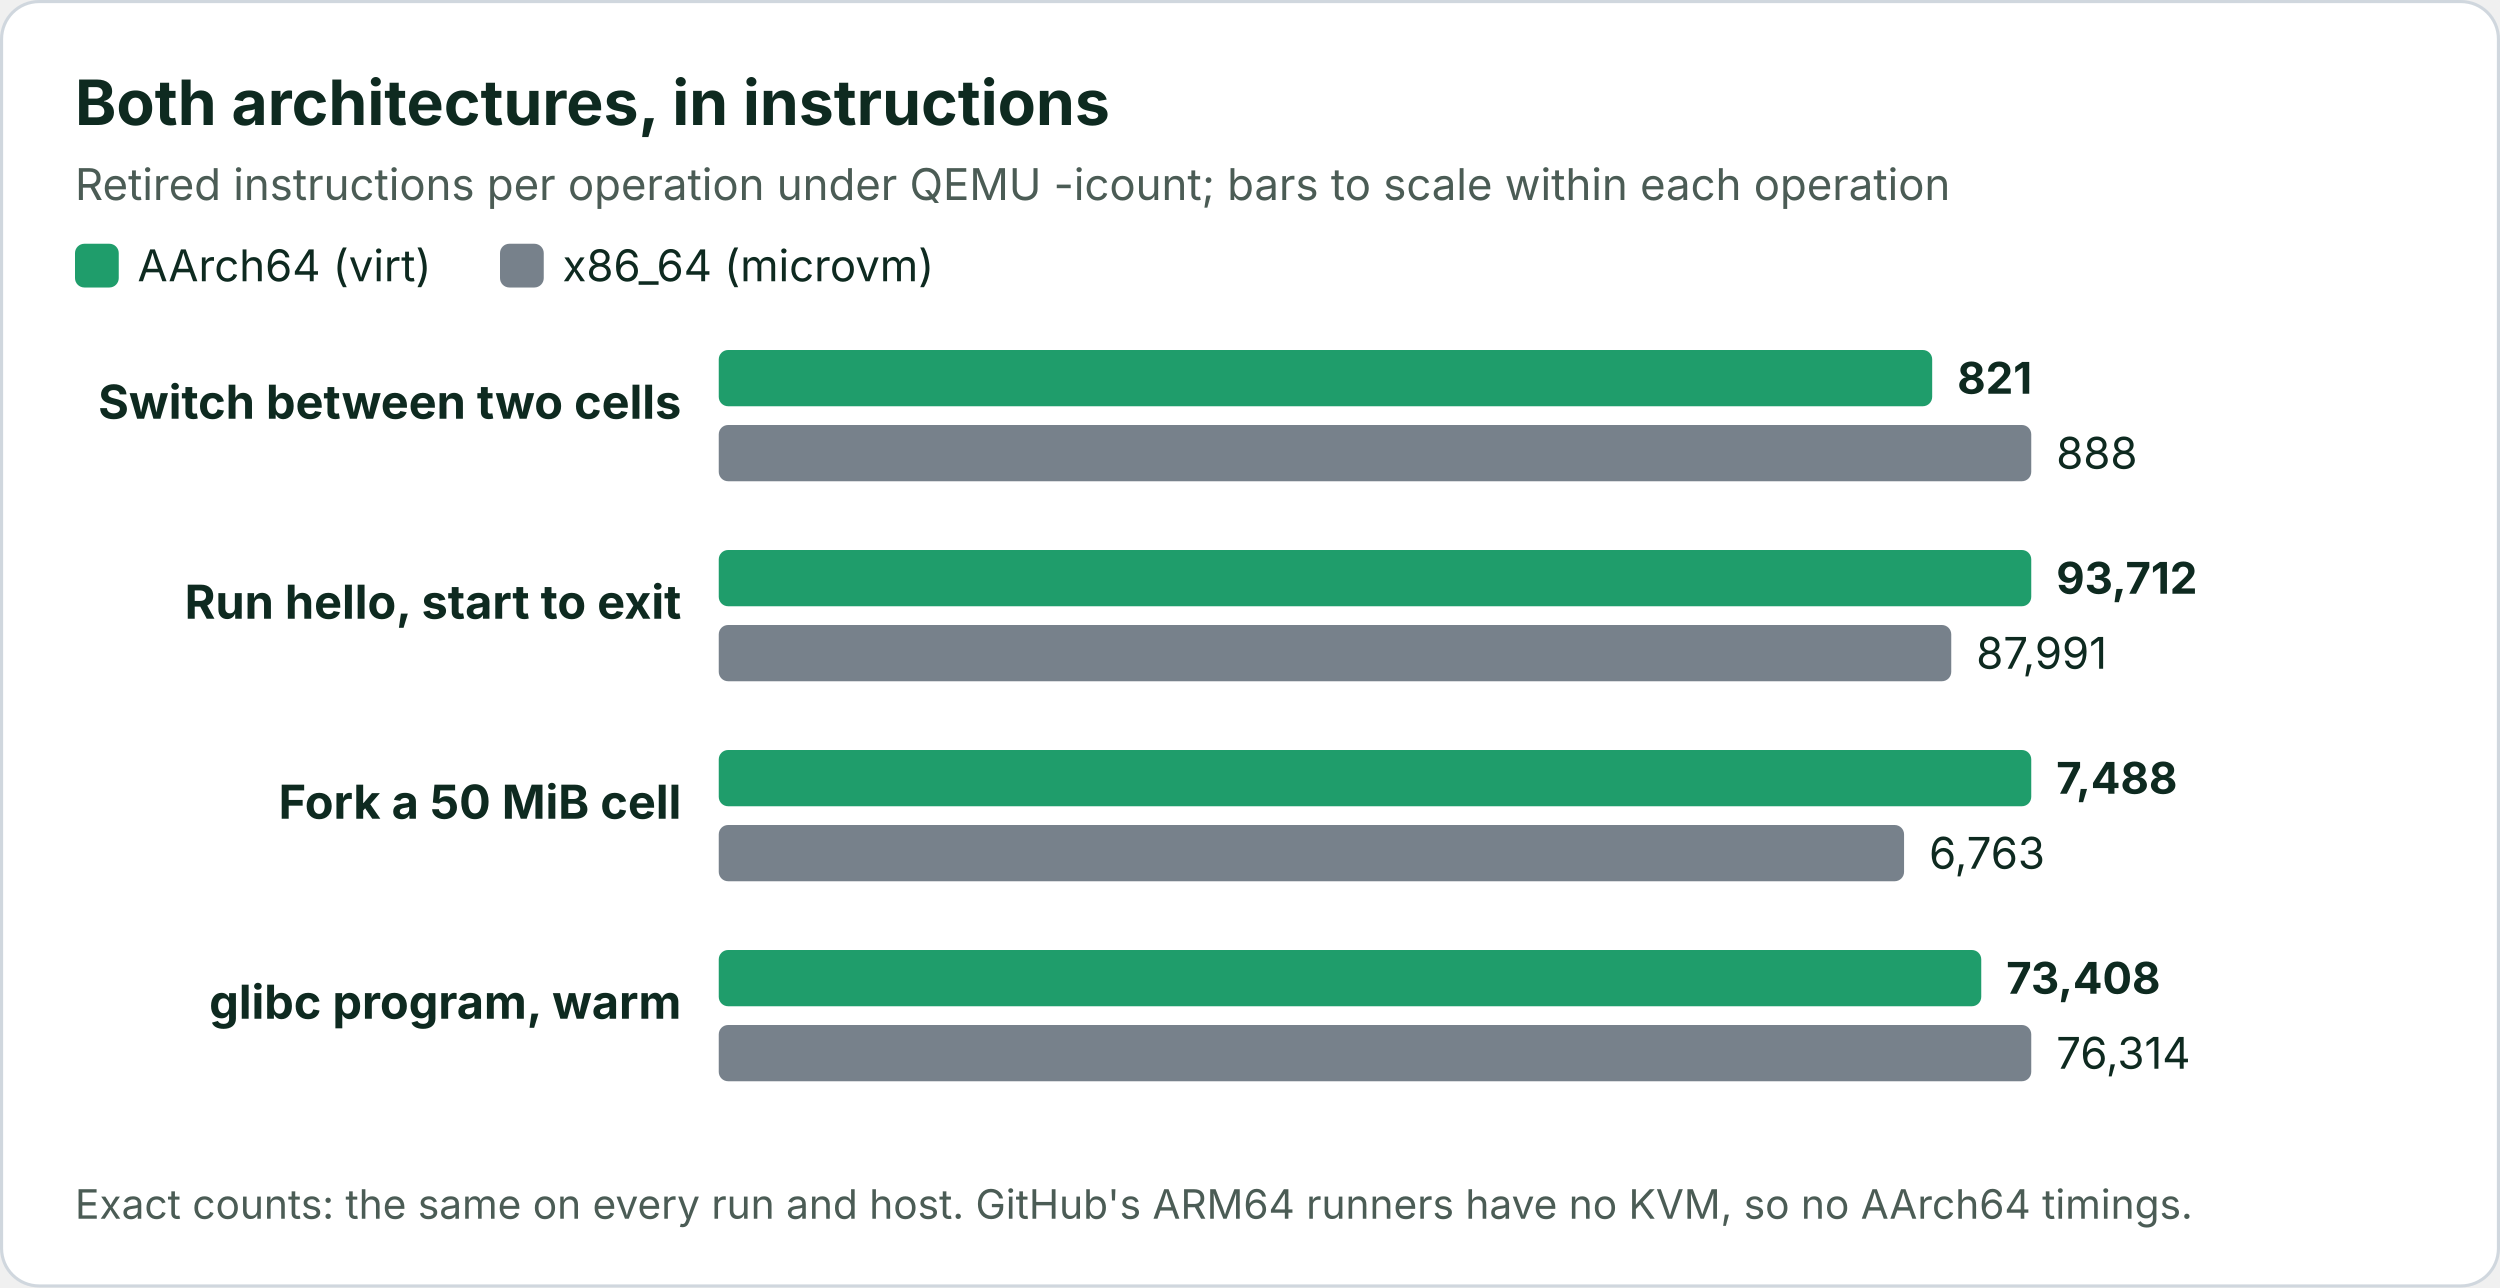
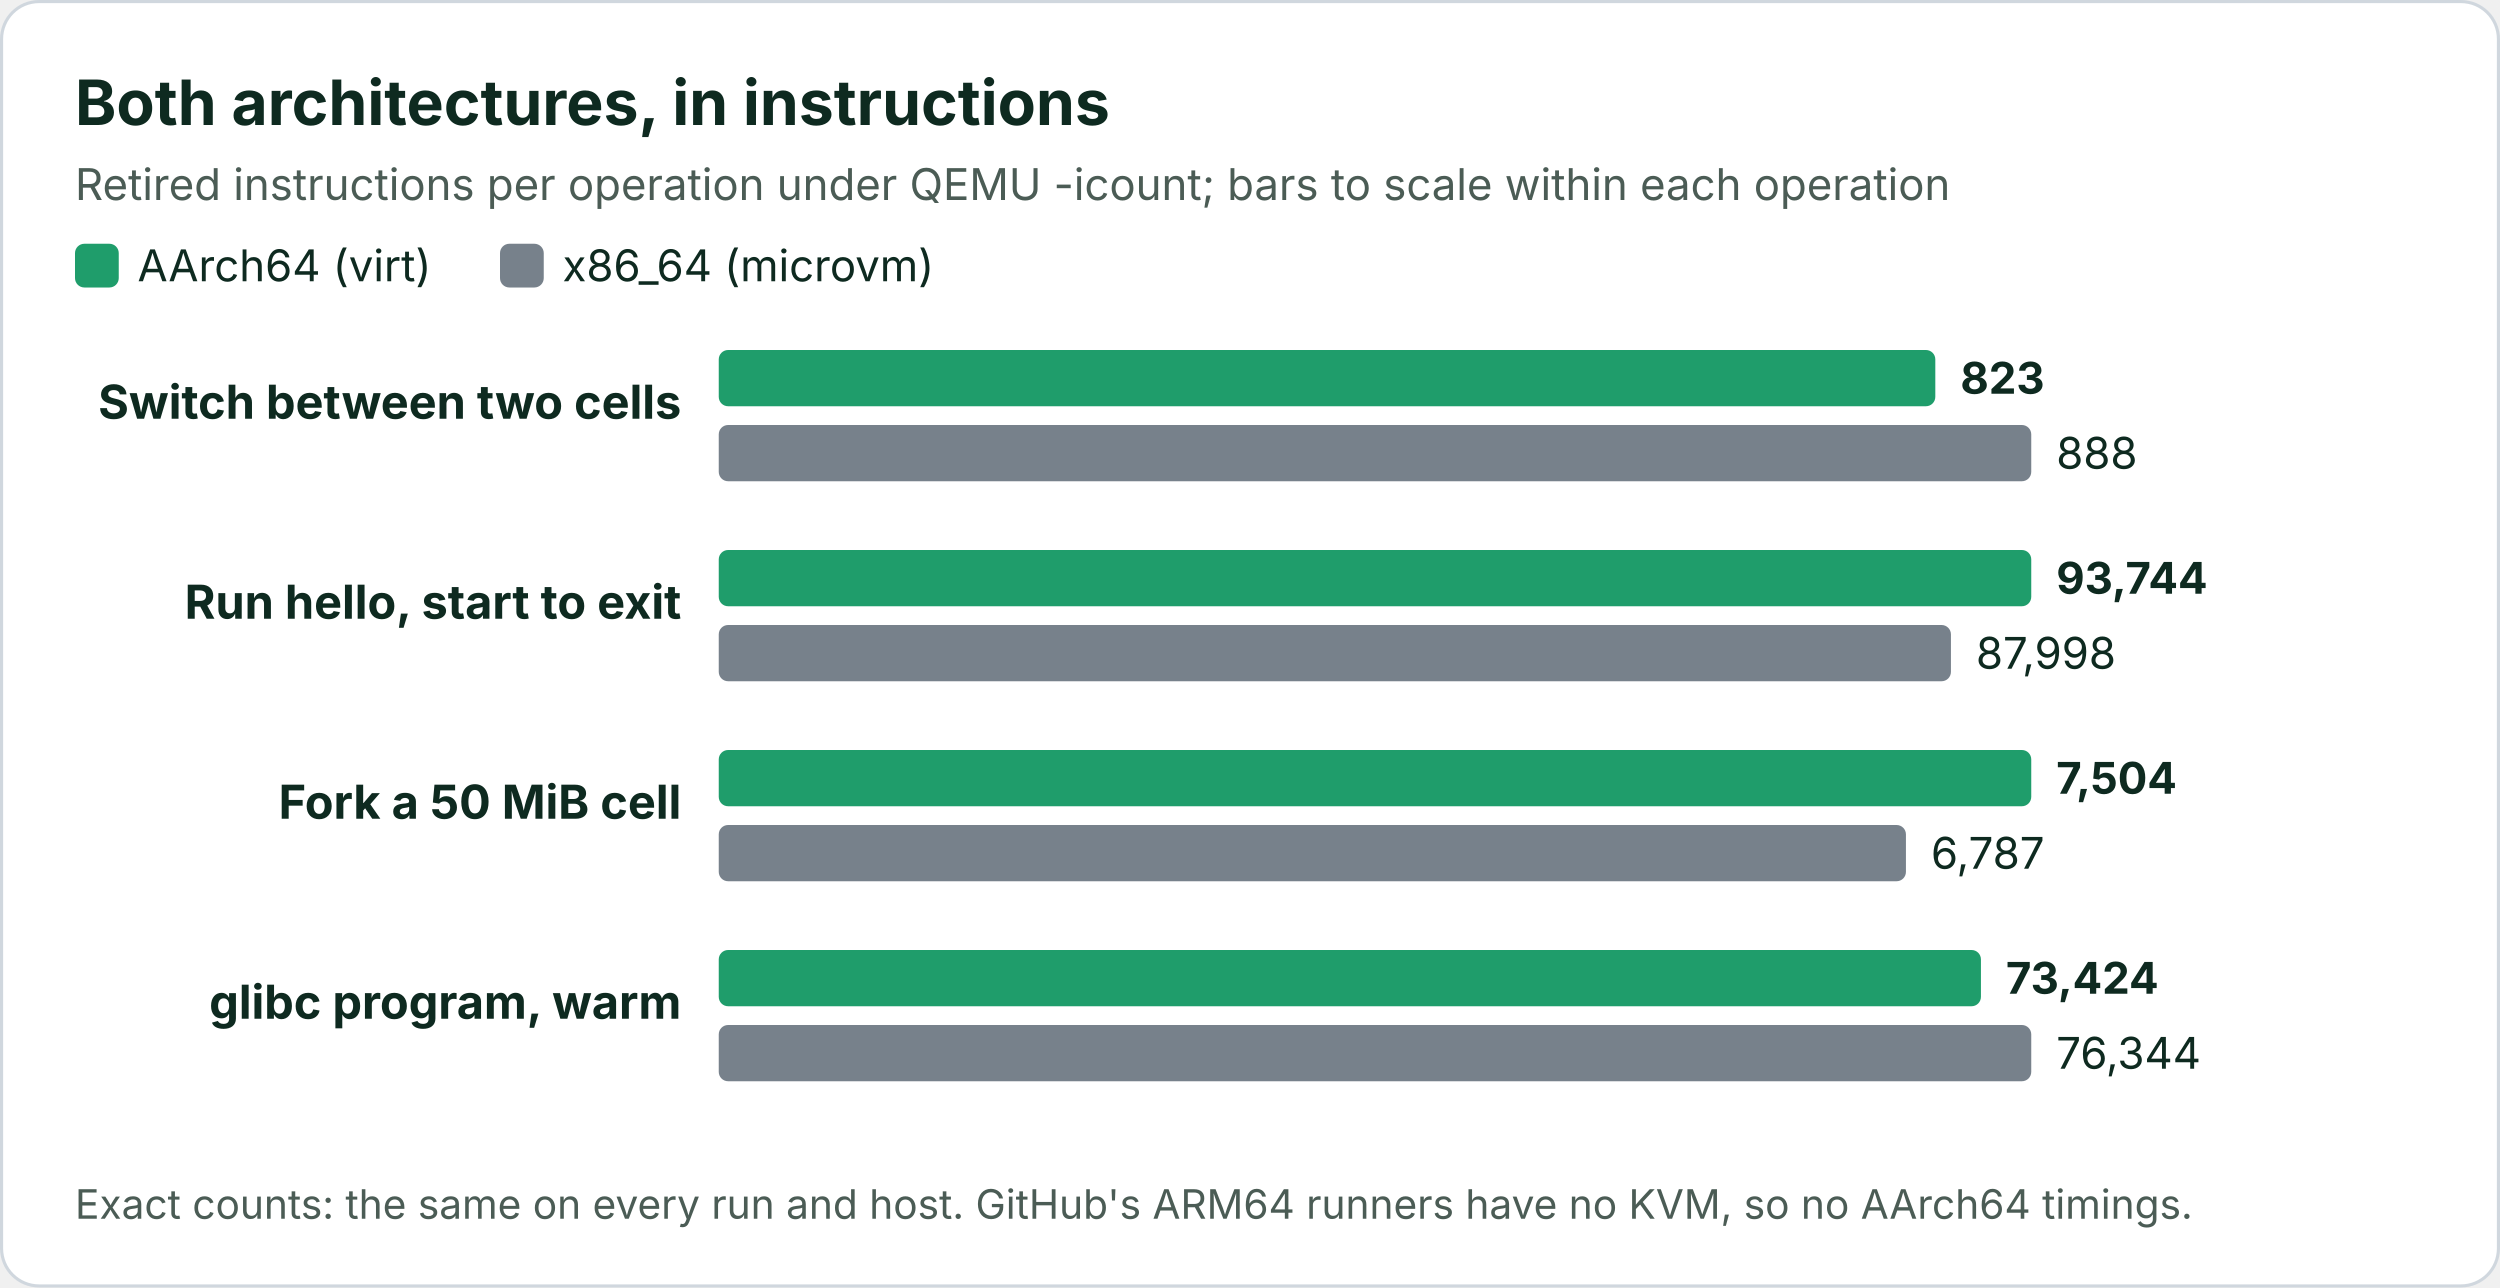
<svg xmlns="http://www.w3.org/2000/svg" viewBox="0 0 800 412" width="800" height="412" role="img" font-family="Inter, -apple-system, Segoe UI, Helvetica, Arial, sans-serif">
  <defs>
    <marker id="a" viewBox="0 0 10 10" refX="10" refY="5" markerWidth="7" markerHeight="7" orient="auto">
      <path d="M0 0L10 5L0 10z" fill="#57706a" />
    </marker>
    <marker id="g" viewBox="0 0 10 10" refX="10" refY="5" markerWidth="7" markerHeight="7" orient="auto">
      <path d="M0 0L10 5L0 10z" fill="#1f9d6b" />
    </marker>
    <marker id="b" viewBox="0 0 10 10" refX="10" refY="5" markerWidth="7" markerHeight="7" orient="auto">
      <path d="M0 0L10 5L0 10z" fill="#0a5cc2" />
    </marker>
    <marker id="o" viewBox="0 0 10 10" refX="10" refY="5" markerWidth="7" markerHeight="7" orient="auto">
      <path d="M0 0L10 5L0 10z" fill="#8a6100" />
    </marker>
    <marker id="r" viewBox="0 0 10 10" refX="10" refY="5" markerWidth="7" markerHeight="7" orient="auto">
      <path d="M0 0L10 5L0 10z" fill="#b42318" />
    </marker>
    <marker id="c" viewBox="0 0 10 10" refX="10" refY="5" markerWidth="7" markerHeight="7" orient="auto">
      <path d="M0 0L10 5L0 10z" fill="#146c4a" />
    </marker>
  </defs>
  <rect class="bg" x="0.5" y="0.5" width="799" height="411" rx="12" fill="#ffffff" stroke="#d0d7de" />
  <text x="24" y="40" font-size="20" fill="#0e2a20" font-weight="700">Both architectures, in instructions</text>
  <text x="24" y="64" font-size="14" fill="#4b5c55">Retired instructions per operation under QEMU -icount; bars to scale within each operation</text>
  <rect x="24" y="78" width="14" height="14" rx="3" fill="#1f9d6b" stroke="#1f9d6b" stroke-width="0" />
  <text x="44" y="90" font-size="14" fill="#0e2a20">AArch64 (virt)</text>
  <rect x="160" y="78" width="14" height="14" rx="3" fill="#77818b" stroke="#77818b" stroke-width="0" />
  <text x="180" y="90" font-size="14" fill="#0e2a20">x86_64 (microvm)</text>
  <text x="218" y="134" font-size="15" fill="#0e2a20" font-weight="700" text-anchor="end">Switch between two cells</text>
-   <rect x="230" y="112" width="388.3" height="18" rx="3" fill="#1f9d6b" stroke="#1f9d6b" stroke-width="0" />
-   <text x="626.3" y="126" font-size="14" fill="#0e2a20" font-weight="700">821</text>
+   <rect x="230" y="112" width="389.3" height="18" rx="3" fill="#1f9d6b" stroke="#1f9d6b" stroke-width="0" />
+   <text x="627.3" y="126" font-size="14" fill="#0e2a20" font-weight="700">823</text>
  <rect x="230" y="136" width="420.0" height="18" rx="3" fill="#77818b" stroke="#77818b" stroke-width="0" />
  <text x="658.0" y="150" font-size="14" fill="#0e2a20">888</text>
  <text x="218" y="198" font-size="15" fill="#0e2a20" font-weight="700" text-anchor="end">Run hello, start to exit</text>
  <rect x="230" y="176" width="420.0" height="18" rx="3" fill="#1f9d6b" stroke="#1f9d6b" stroke-width="0" />
-   <text x="658.0" y="190" font-size="14" fill="#0e2a20" font-weight="700">93,712</text>
-   <rect x="230" y="200" width="394.4" height="18" rx="3" fill="#77818b" stroke="#77818b" stroke-width="0" />
-   <text x="632.4" y="214" font-size="14" fill="#0e2a20">87,991</text>
+   <text x="658.0" y="190" font-size="14" fill="#0e2a20" font-weight="700">93,744</text>
+   <rect x="230" y="200" width="394.3" height="18" rx="3" fill="#77818b" stroke="#77818b" stroke-width="0" />
+   <text x="632.3" y="214" font-size="14" fill="#0e2a20">87,998</text>
  <text x="218" y="262" font-size="15" fill="#0e2a20" font-weight="700" text-anchor="end">Fork a 50 MiB cell</text>
  <rect x="230" y="240" width="420.0" height="18" rx="3" fill="#1f9d6b" stroke="#1f9d6b" stroke-width="0" />
-   <text x="658.0" y="254" font-size="14" fill="#0e2a20" font-weight="700">7,488</text>
-   <rect x="230" y="264" width="379.3" height="18" rx="3" fill="#77818b" stroke="#77818b" stroke-width="0" />
-   <text x="617.3" y="278" font-size="14" fill="#0e2a20">6,763</text>
+   <text x="658.0" y="254" font-size="14" fill="#0e2a20" font-weight="700">7,504</text>
+   <rect x="230" y="264" width="379.9" height="18" rx="3" fill="#77818b" stroke="#77818b" stroke-width="0" />
+   <text x="617.9" y="278" font-size="14" fill="#0e2a20">6,787</text>
  <text x="218" y="326" font-size="15" fill="#0e2a20" font-weight="700" text-anchor="end">glibc program, warm</text>
-   <rect x="230" y="304" width="404.0" height="18" rx="3" fill="#1f9d6b" stroke="#1f9d6b" stroke-width="0" />
-   <text x="642.0" y="318" font-size="14" fill="#0e2a20" font-weight="700">73,408</text>
+   <rect x="230" y="304" width="403.9" height="18" rx="3" fill="#1f9d6b" stroke="#1f9d6b" stroke-width="0" />
+   <text x="641.9" y="318" font-size="14" fill="#0e2a20" font-weight="700">73,424</text>
  <rect x="230" y="328" width="420.0" height="18" rx="3" fill="#77818b" stroke="#77818b" stroke-width="0" />
-   <text x="658.0" y="342" font-size="14" fill="#0e2a20">76,314</text>
+   <text x="658.0" y="342" font-size="14" fill="#0e2a20">76,344</text>
  <text x="24" y="390" font-size="13" fill="#4b5c55">Exact counts: the same on every run and host. GitHub's ARM64 runners have no KVM, so no AArch64 timings.</text>
</svg>
